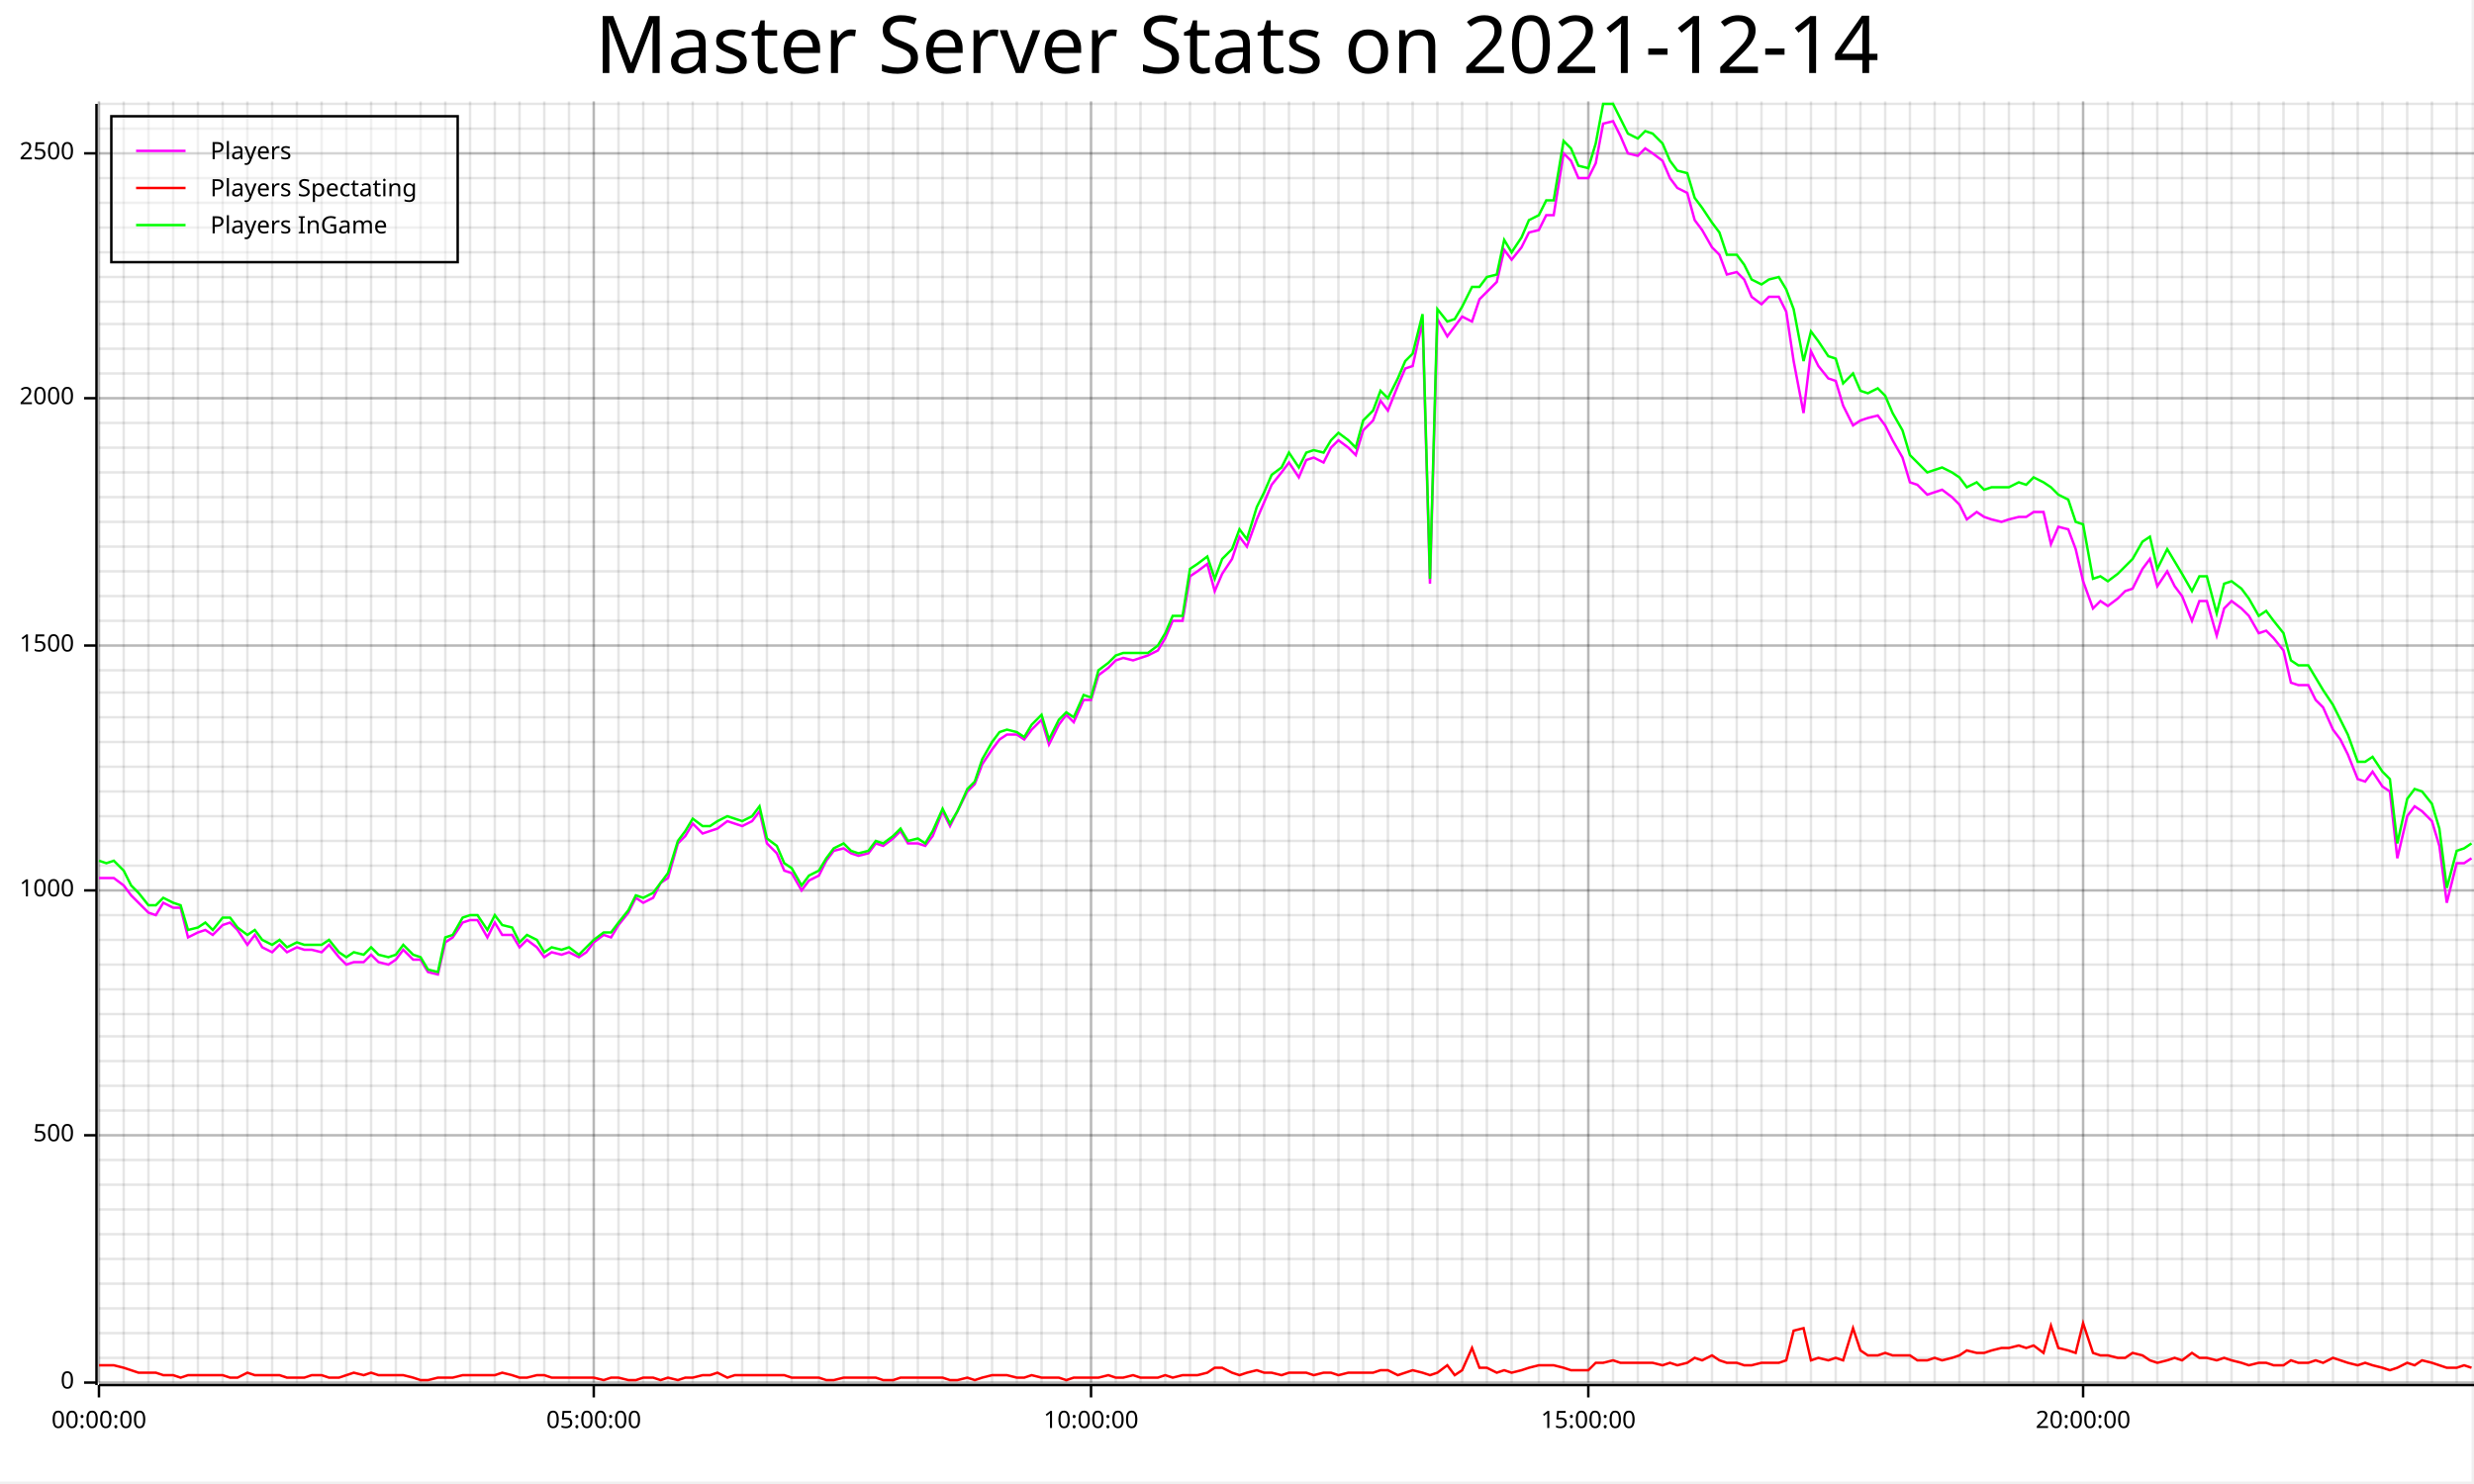
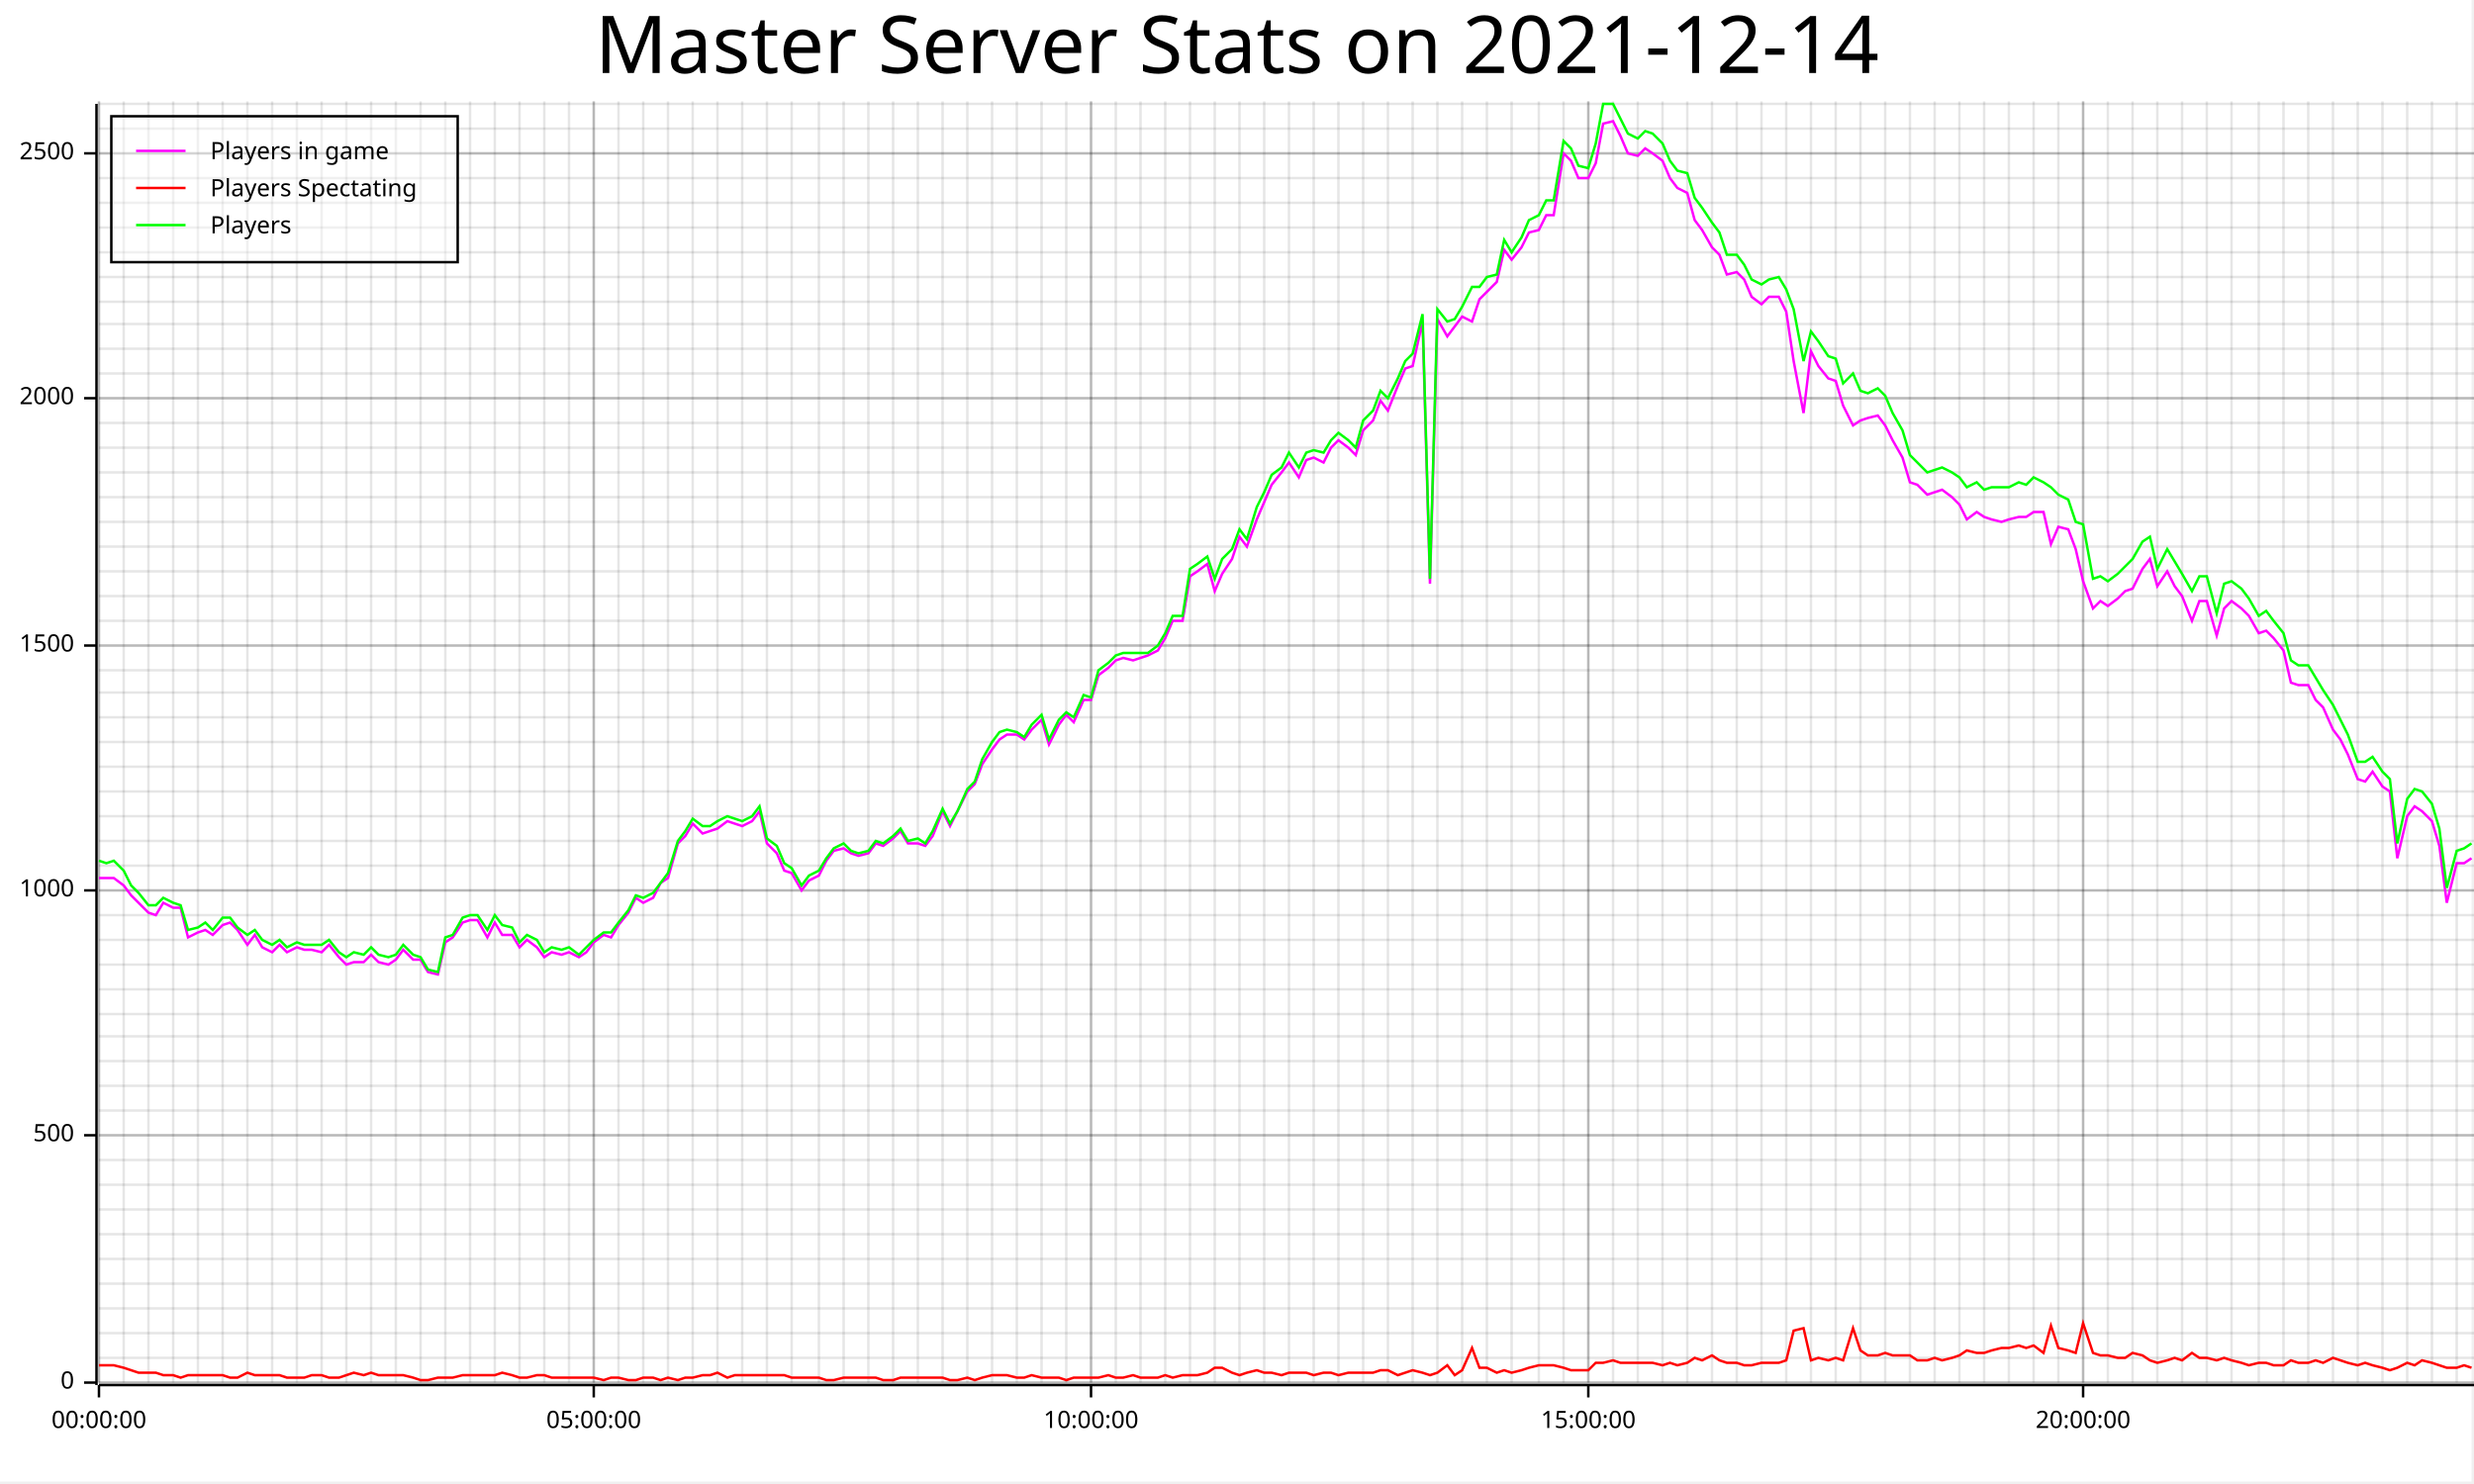
<svg xmlns="http://www.w3.org/2000/svg" width="1000" height="600" viewBox="0 0 1000 600">
  <rect x="0" y="0" width="999" height="599" opacity="1" fill="#FFFFFF" stroke="none" />
  <text x="500" y="5" dy="0.76em" text-anchor="middle" font-family="sans-serif" font-size="32.258" opacity="1" fill="#000000">
Master Server Stats on 2021-12-14
</text>
  <line opacity="0.1" stroke="#000000" stroke-width="1" x1="40" y1="559" x2="40" y2="41" />
  <line opacity="0.1" stroke="#000000" stroke-width="1" x1="50" y1="559" x2="50" y2="41" />
  <line opacity="0.1" stroke="#000000" stroke-width="1" x1="60" y1="559" x2="60" y2="41" />
  <line opacity="0.1" stroke="#000000" stroke-width="1" x1="70" y1="559" x2="70" y2="41" />
  <line opacity="0.1" stroke="#000000" stroke-width="1" x1="80" y1="559" x2="80" y2="41" />
  <line opacity="0.1" stroke="#000000" stroke-width="1" x1="90" y1="559" x2="90" y2="41" />
  <line opacity="0.1" stroke="#000000" stroke-width="1" x1="100" y1="559" x2="100" y2="41" />
  <line opacity="0.1" stroke="#000000" stroke-width="1" x1="110" y1="559" x2="110" y2="41" />
  <line opacity="0.1" stroke="#000000" stroke-width="1" x1="120" y1="559" x2="120" y2="41" />
  <line opacity="0.1" stroke="#000000" stroke-width="1" x1="130" y1="559" x2="130" y2="41" />
  <line opacity="0.1" stroke="#000000" stroke-width="1" x1="140" y1="559" x2="140" y2="41" />
  <line opacity="0.1" stroke="#000000" stroke-width="1" x1="150" y1="559" x2="150" y2="41" />
  <line opacity="0.1" stroke="#000000" stroke-width="1" x1="160" y1="559" x2="160" y2="41" />
  <line opacity="0.1" stroke="#000000" stroke-width="1" x1="170" y1="559" x2="170" y2="41" />
  <line opacity="0.1" stroke="#000000" stroke-width="1" x1="180" y1="559" x2="180" y2="41" />
  <line opacity="0.1" stroke="#000000" stroke-width="1" x1="190" y1="559" x2="190" y2="41" />
  <line opacity="0.1" stroke="#000000" stroke-width="1" x1="200" y1="559" x2="200" y2="41" />
  <line opacity="0.1" stroke="#000000" stroke-width="1" x1="210" y1="559" x2="210" y2="41" />
  <line opacity="0.1" stroke="#000000" stroke-width="1" x1="220" y1="559" x2="220" y2="41" />
  <line opacity="0.1" stroke="#000000" stroke-width="1" x1="230" y1="559" x2="230" y2="41" />
  <line opacity="0.1" stroke="#000000" stroke-width="1" x1="240" y1="559" x2="240" y2="41" />
  <line opacity="0.1" stroke="#000000" stroke-width="1" x1="250" y1="559" x2="250" y2="41" />
  <line opacity="0.1" stroke="#000000" stroke-width="1" x1="260" y1="559" x2="260" y2="41" />
  <line opacity="0.1" stroke="#000000" stroke-width="1" x1="270" y1="559" x2="270" y2="41" />
  <line opacity="0.1" stroke="#000000" stroke-width="1" x1="280" y1="559" x2="280" y2="41" />
  <line opacity="0.1" stroke="#000000" stroke-width="1" x1="290" y1="559" x2="290" y2="41" />
  <line opacity="0.1" stroke="#000000" stroke-width="1" x1="300" y1="559" x2="300" y2="41" />
  <line opacity="0.1" stroke="#000000" stroke-width="1" x1="310" y1="559" x2="310" y2="41" />
  <line opacity="0.1" stroke="#000000" stroke-width="1" x1="320" y1="559" x2="320" y2="41" />
  <line opacity="0.1" stroke="#000000" stroke-width="1" x1="331" y1="559" x2="331" y2="41" />
  <line opacity="0.1" stroke="#000000" stroke-width="1" x1="341" y1="559" x2="341" y2="41" />
  <line opacity="0.1" stroke="#000000" stroke-width="1" x1="351" y1="559" x2="351" y2="41" />
  <line opacity="0.1" stroke="#000000" stroke-width="1" x1="361" y1="559" x2="361" y2="41" />
  <line opacity="0.1" stroke="#000000" stroke-width="1" x1="371" y1="559" x2="371" y2="41" />
  <line opacity="0.1" stroke="#000000" stroke-width="1" x1="381" y1="559" x2="381" y2="41" />
  <line opacity="0.1" stroke="#000000" stroke-width="1" x1="391" y1="559" x2="391" y2="41" />
  <line opacity="0.1" stroke="#000000" stroke-width="1" x1="401" y1="559" x2="401" y2="41" />
  <line opacity="0.1" stroke="#000000" stroke-width="1" x1="411" y1="559" x2="411" y2="41" />
  <line opacity="0.1" stroke="#000000" stroke-width="1" x1="421" y1="559" x2="421" y2="41" />
  <line opacity="0.1" stroke="#000000" stroke-width="1" x1="431" y1="559" x2="431" y2="41" />
  <line opacity="0.1" stroke="#000000" stroke-width="1" x1="441" y1="559" x2="441" y2="41" />
  <line opacity="0.1" stroke="#000000" stroke-width="1" x1="451" y1="559" x2="451" y2="41" />
  <line opacity="0.1" stroke="#000000" stroke-width="1" x1="461" y1="559" x2="461" y2="41" />
  <line opacity="0.1" stroke="#000000" stroke-width="1" x1="471" y1="559" x2="471" y2="41" />
  <line opacity="0.1" stroke="#000000" stroke-width="1" x1="481" y1="559" x2="481" y2="41" />
  <line opacity="0.1" stroke="#000000" stroke-width="1" x1="491" y1="559" x2="491" y2="41" />
  <line opacity="0.1" stroke="#000000" stroke-width="1" x1="501" y1="559" x2="501" y2="41" />
  <line opacity="0.1" stroke="#000000" stroke-width="1" x1="511" y1="559" x2="511" y2="41" />
  <line opacity="0.1" stroke="#000000" stroke-width="1" x1="521" y1="559" x2="521" y2="41" />
  <line opacity="0.1" stroke="#000000" stroke-width="1" x1="531" y1="559" x2="531" y2="41" />
  <line opacity="0.1" stroke="#000000" stroke-width="1" x1="541" y1="559" x2="541" y2="41" />
  <line opacity="0.1" stroke="#000000" stroke-width="1" x1="551" y1="559" x2="551" y2="41" />
  <line opacity="0.1" stroke="#000000" stroke-width="1" x1="561" y1="559" x2="561" y2="41" />
  <line opacity="0.1" stroke="#000000" stroke-width="1" x1="571" y1="559" x2="571" y2="41" />
  <line opacity="0.1" stroke="#000000" stroke-width="1" x1="581" y1="559" x2="581" y2="41" />
  <line opacity="0.1" stroke="#000000" stroke-width="1" x1="591" y1="559" x2="591" y2="41" />
  <line opacity="0.1" stroke="#000000" stroke-width="1" x1="601" y1="559" x2="601" y2="41" />
  <line opacity="0.1" stroke="#000000" stroke-width="1" x1="611" y1="559" x2="611" y2="41" />
  <line opacity="0.1" stroke="#000000" stroke-width="1" x1="622" y1="559" x2="622" y2="41" />
  <line opacity="0.1" stroke="#000000" stroke-width="1" x1="632" y1="559" x2="632" y2="41" />
  <line opacity="0.1" stroke="#000000" stroke-width="1" x1="642" y1="559" x2="642" y2="41" />
  <line opacity="0.1" stroke="#000000" stroke-width="1" x1="652" y1="559" x2="652" y2="41" />
  <line opacity="0.1" stroke="#000000" stroke-width="1" x1="662" y1="559" x2="662" y2="41" />
  <line opacity="0.1" stroke="#000000" stroke-width="1" x1="672" y1="559" x2="672" y2="41" />
  <line opacity="0.1" stroke="#000000" stroke-width="1" x1="682" y1="559" x2="682" y2="41" />
  <line opacity="0.1" stroke="#000000" stroke-width="1" x1="692" y1="559" x2="692" y2="41" />
  <line opacity="0.1" stroke="#000000" stroke-width="1" x1="702" y1="559" x2="702" y2="41" />
  <line opacity="0.1" stroke="#000000" stroke-width="1" x1="712" y1="559" x2="712" y2="41" />
  <line opacity="0.1" stroke="#000000" stroke-width="1" x1="722" y1="559" x2="722" y2="41" />
  <line opacity="0.1" stroke="#000000" stroke-width="1" x1="732" y1="559" x2="732" y2="41" />
  <line opacity="0.1" stroke="#000000" stroke-width="1" x1="742" y1="559" x2="742" y2="41" />
  <line opacity="0.1" stroke="#000000" stroke-width="1" x1="752" y1="559" x2="752" y2="41" />
  <line opacity="0.1" stroke="#000000" stroke-width="1" x1="762" y1="559" x2="762" y2="41" />
  <line opacity="0.1" stroke="#000000" stroke-width="1" x1="772" y1="559" x2="772" y2="41" />
  <line opacity="0.1" stroke="#000000" stroke-width="1" x1="782" y1="559" x2="782" y2="41" />
  <line opacity="0.1" stroke="#000000" stroke-width="1" x1="792" y1="559" x2="792" y2="41" />
  <line opacity="0.1" stroke="#000000" stroke-width="1" x1="802" y1="559" x2="802" y2="41" />
  <line opacity="0.1" stroke="#000000" stroke-width="1" x1="812" y1="559" x2="812" y2="41" />
  <line opacity="0.1" stroke="#000000" stroke-width="1" x1="822" y1="559" x2="822" y2="41" />
  <line opacity="0.1" stroke="#000000" stroke-width="1" x1="832" y1="559" x2="832" y2="41" />
  <line opacity="0.1" stroke="#000000" stroke-width="1" x1="842" y1="559" x2="842" y2="41" />
  <line opacity="0.1" stroke="#000000" stroke-width="1" x1="852" y1="559" x2="852" y2="41" />
  <line opacity="0.1" stroke="#000000" stroke-width="1" x1="862" y1="559" x2="862" y2="41" />
  <line opacity="0.1" stroke="#000000" stroke-width="1" x1="872" y1="559" x2="872" y2="41" />
  <line opacity="0.1" stroke="#000000" stroke-width="1" x1="882" y1="559" x2="882" y2="41" />
  <line opacity="0.1" stroke="#000000" stroke-width="1" x1="892" y1="559" x2="892" y2="41" />
  <line opacity="0.1" stroke="#000000" stroke-width="1" x1="902" y1="559" x2="902" y2="41" />
  <line opacity="0.1" stroke="#000000" stroke-width="1" x1="913" y1="559" x2="913" y2="41" />
  <line opacity="0.1" stroke="#000000" stroke-width="1" x1="923" y1="559" x2="923" y2="41" />
  <line opacity="0.1" stroke="#000000" stroke-width="1" x1="933" y1="559" x2="933" y2="41" />
  <line opacity="0.1" stroke="#000000" stroke-width="1" x1="943" y1="559" x2="943" y2="41" />
  <line opacity="0.1" stroke="#000000" stroke-width="1" x1="953" y1="559" x2="953" y2="41" />
  <line opacity="0.1" stroke="#000000" stroke-width="1" x1="963" y1="559" x2="963" y2="41" />
  <line opacity="0.1" stroke="#000000" stroke-width="1" x1="973" y1="559" x2="973" y2="41" />
  <line opacity="0.1" stroke="#000000" stroke-width="1" x1="983" y1="559" x2="983" y2="41" />
  <line opacity="0.1" stroke="#000000" stroke-width="1" x1="993" y1="559" x2="993" y2="41" />
  <line opacity="0.1" stroke="#000000" stroke-width="1" x1="40" y1="559" x2="1000" y2="559" />
  <line opacity="0.1" stroke="#000000" stroke-width="1" x1="40" y1="549" x2="1000" y2="549" />
  <line opacity="0.1" stroke="#000000" stroke-width="1" x1="40" y1="539" x2="1000" y2="539" />
  <line opacity="0.1" stroke="#000000" stroke-width="1" x1="40" y1="529" x2="1000" y2="529" />
  <line opacity="0.1" stroke="#000000" stroke-width="1" x1="40" y1="519" x2="1000" y2="519" />
  <line opacity="0.1" stroke="#000000" stroke-width="1" x1="40" y1="509" x2="1000" y2="509" />
  <line opacity="0.1" stroke="#000000" stroke-width="1" x1="40" y1="499" x2="1000" y2="499" />
  <line opacity="0.1" stroke="#000000" stroke-width="1" x1="40" y1="489" x2="1000" y2="489" />
  <line opacity="0.1" stroke="#000000" stroke-width="1" x1="40" y1="479" x2="1000" y2="479" />
  <line opacity="0.1" stroke="#000000" stroke-width="1" x1="40" y1="469" x2="1000" y2="469" />
  <line opacity="0.1" stroke="#000000" stroke-width="1" x1="40" y1="459" x2="1000" y2="459" />
  <line opacity="0.1" stroke="#000000" stroke-width="1" x1="40" y1="449" x2="1000" y2="449" />
  <line opacity="0.1" stroke="#000000" stroke-width="1" x1="40" y1="439" x2="1000" y2="439" />
  <line opacity="0.1" stroke="#000000" stroke-width="1" x1="40" y1="429" x2="1000" y2="429" />
  <line opacity="0.1" stroke="#000000" stroke-width="1" x1="40" y1="419" x2="1000" y2="419" />
  <line opacity="0.1" stroke="#000000" stroke-width="1" x1="40" y1="410" x2="1000" y2="410" />
  <line opacity="0.1" stroke="#000000" stroke-width="1" x1="40" y1="400" x2="1000" y2="400" />
  <line opacity="0.1" stroke="#000000" stroke-width="1" x1="40" y1="390" x2="1000" y2="390" />
  <line opacity="0.1" stroke="#000000" stroke-width="1" x1="40" y1="380" x2="1000" y2="380" />
  <line opacity="0.1" stroke="#000000" stroke-width="1" x1="40" y1="370" x2="1000" y2="370" />
  <line opacity="0.1" stroke="#000000" stroke-width="1" x1="40" y1="360" x2="1000" y2="360" />
  <line opacity="0.1" stroke="#000000" stroke-width="1" x1="40" y1="350" x2="1000" y2="350" />
  <line opacity="0.1" stroke="#000000" stroke-width="1" x1="40" y1="340" x2="1000" y2="340" />
  <line opacity="0.1" stroke="#000000" stroke-width="1" x1="40" y1="330" x2="1000" y2="330" />
  <line opacity="0.1" stroke="#000000" stroke-width="1" x1="40" y1="320" x2="1000" y2="320" />
  <line opacity="0.1" stroke="#000000" stroke-width="1" x1="40" y1="310" x2="1000" y2="310" />
  <line opacity="0.1" stroke="#000000" stroke-width="1" x1="40" y1="300" x2="1000" y2="300" />
  <line opacity="0.1" stroke="#000000" stroke-width="1" x1="40" y1="290" x2="1000" y2="290" />
  <line opacity="0.1" stroke="#000000" stroke-width="1" x1="40" y1="280" x2="1000" y2="280" />
  <line opacity="0.1" stroke="#000000" stroke-width="1" x1="40" y1="271" x2="1000" y2="271" />
  <line opacity="0.1" stroke="#000000" stroke-width="1" x1="40" y1="261" x2="1000" y2="261" />
  <line opacity="0.1" stroke="#000000" stroke-width="1" x1="40" y1="251" x2="1000" y2="251" />
  <line opacity="0.1" stroke="#000000" stroke-width="1" x1="40" y1="241" x2="1000" y2="241" />
  <line opacity="0.1" stroke="#000000" stroke-width="1" x1="40" y1="231" x2="1000" y2="231" />
  <line opacity="0.1" stroke="#000000" stroke-width="1" x1="40" y1="221" x2="1000" y2="221" />
  <line opacity="0.1" stroke="#000000" stroke-width="1" x1="40" y1="211" x2="1000" y2="211" />
  <line opacity="0.1" stroke="#000000" stroke-width="1" x1="40" y1="201" x2="1000" y2="201" />
  <line opacity="0.1" stroke="#000000" stroke-width="1" x1="40" y1="191" x2="1000" y2="191" />
  <line opacity="0.1" stroke="#000000" stroke-width="1" x1="40" y1="181" x2="1000" y2="181" />
  <line opacity="0.1" stroke="#000000" stroke-width="1" x1="40" y1="171" x2="1000" y2="171" />
  <line opacity="0.1" stroke="#000000" stroke-width="1" x1="40" y1="161" x2="1000" y2="161" />
  <line opacity="0.1" stroke="#000000" stroke-width="1" x1="40" y1="151" x2="1000" y2="151" />
  <line opacity="0.1" stroke="#000000" stroke-width="1" x1="40" y1="141" x2="1000" y2="141" />
  <line opacity="0.1" stroke="#000000" stroke-width="1" x1="40" y1="131" x2="1000" y2="131" />
  <line opacity="0.1" stroke="#000000" stroke-width="1" x1="40" y1="122" x2="1000" y2="122" />
  <line opacity="0.1" stroke="#000000" stroke-width="1" x1="40" y1="112" x2="1000" y2="112" />
  <line opacity="0.1" stroke="#000000" stroke-width="1" x1="40" y1="102" x2="1000" y2="102" />
  <line opacity="0.1" stroke="#000000" stroke-width="1" x1="40" y1="92" x2="1000" y2="92" />
  <line opacity="0.1" stroke="#000000" stroke-width="1" x1="40" y1="82" x2="1000" y2="82" />
  <line opacity="0.1" stroke="#000000" stroke-width="1" x1="40" y1="72" x2="1000" y2="72" />
  <line opacity="0.1" stroke="#000000" stroke-width="1" x1="40" y1="62" x2="1000" y2="62" />
  <line opacity="0.1" stroke="#000000" stroke-width="1" x1="40" y1="52" x2="1000" y2="52" />
  <line opacity="0.1" stroke="#000000" stroke-width="1" x1="40" y1="42" x2="1000" y2="42" />
  <line opacity="0.2" stroke="#000000" stroke-width="1" x1="40" y1="559" x2="40" y2="41" />
  <line opacity="0.2" stroke="#000000" stroke-width="1" x1="240" y1="559" x2="240" y2="41" />
  <line opacity="0.2" stroke="#000000" stroke-width="1" x1="441" y1="559" x2="441" y2="41" />
  <line opacity="0.2" stroke="#000000" stroke-width="1" x1="642" y1="559" x2="642" y2="41" />
  <line opacity="0.2" stroke="#000000" stroke-width="1" x1="842" y1="559" x2="842" y2="41" />
  <line opacity="0.2" stroke="#000000" stroke-width="1" x1="40" y1="559" x2="1000" y2="559" />
  <line opacity="0.2" stroke="#000000" stroke-width="1" x1="40" y1="459" x2="1000" y2="459" />
  <line opacity="0.2" stroke="#000000" stroke-width="1" x1="40" y1="360" x2="1000" y2="360" />
  <line opacity="0.2" stroke="#000000" stroke-width="1" x1="40" y1="261" x2="1000" y2="261" />
  <line opacity="0.2" stroke="#000000" stroke-width="1" x1="40" y1="161" x2="1000" y2="161" />
  <line opacity="0.2" stroke="#000000" stroke-width="1" x1="40" y1="62" x2="1000" y2="62" />
  <polyline fill="none" opacity="1" stroke="#000000" stroke-width="1" points="39,42 39,560 " />
  <text x="30" y="559" dy="0.5ex" text-anchor="end" font-family="sans-serif" font-size="9.677" opacity="1" fill="#000000">
0
</text>
  <polyline fill="none" opacity="1" stroke="#000000" stroke-width="1" points="34,559 39,559 " />
  <text x="30" y="459" dy="0.5ex" text-anchor="end" font-family="sans-serif" font-size="9.677" opacity="1" fill="#000000">
500
</text>
  <polyline fill="none" opacity="1" stroke="#000000" stroke-width="1" points="34,459 39,459 " />
  <text x="30" y="360" dy="0.5ex" text-anchor="end" font-family="sans-serif" font-size="9.677" opacity="1" fill="#000000">
1000
</text>
  <polyline fill="none" opacity="1" stroke="#000000" stroke-width="1" points="34,360 39,360 " />
  <text x="30" y="261" dy="0.5ex" text-anchor="end" font-family="sans-serif" font-size="9.677" opacity="1" fill="#000000">
1500
</text>
  <polyline fill="none" opacity="1" stroke="#000000" stroke-width="1" points="34,261 39,261 " />
  <text x="30" y="161" dy="0.5ex" text-anchor="end" font-family="sans-serif" font-size="9.677" opacity="1" fill="#000000">
2000
</text>
  <polyline fill="none" opacity="1" stroke="#000000" stroke-width="1" points="34,161 39,161 " />
  <text x="30" y="62" dy="0.5ex" text-anchor="end" font-family="sans-serif" font-size="9.677" opacity="1" fill="#000000">
2500
</text>
  <polyline fill="none" opacity="1" stroke="#000000" stroke-width="1" points="34,62 39,62 " />
  <polyline fill="none" opacity="1" stroke="#000000" stroke-width="1" points="40,560 1000,560 " />
  <text x="40" y="570" dy="0.76em" text-anchor="middle" font-family="sans-serif" font-size="9.677" opacity="1" fill="#000000">
00:00:00
</text>
  <polyline fill="none" opacity="1" stroke="#000000" stroke-width="1" points="40,560 40,565 " />
  <text x="240" y="570" dy="0.76em" text-anchor="middle" font-family="sans-serif" font-size="9.677" opacity="1" fill="#000000">
05:00:00
</text>
  <polyline fill="none" opacity="1" stroke="#000000" stroke-width="1" points="240,560 240,565 " />
  <text x="441" y="570" dy="0.76em" text-anchor="middle" font-family="sans-serif" font-size="9.677" opacity="1" fill="#000000">
10:00:00
</text>
  <polyline fill="none" opacity="1" stroke="#000000" stroke-width="1" points="441,560 441,565 " />
  <text x="642" y="570" dy="0.76em" text-anchor="middle" font-family="sans-serif" font-size="9.677" opacity="1" fill="#000000">
15:00:00
</text>
  <polyline fill="none" opacity="1" stroke="#000000" stroke-width="1" points="642,560 642,565 " />
  <text x="842" y="570" dy="0.76em" text-anchor="middle" font-family="sans-serif" font-size="9.677" opacity="1" fill="#000000">
20:00:00
</text>
  <polyline fill="none" opacity="1" stroke="#000000" stroke-width="1" points="842,560 842,565 " />
  <polyline fill="none" opacity="1" stroke="#FF00FF" stroke-width="1" points="40,355 43,355 46,355 50,358 53,362 56,365 60,369 63,370 66,365 70,367 73,367 76,379 80,377 83,376 86,378 90,374 93,373 96,376 100,382 103,378 106,383 110,385 113,382 116,385 120,383 123,384 126,384 130,385 133,382 137,387 140,390 143,389 147,389 150,386 153,389 157,390 160,388 163,384 167,388 170,388 173,393 177,394 180,381 183,379 187,373 190,372 193,372 197,379 200,373 203,378 207,378 210,383 213,380 217,383 220,387 223,385 227,386 230,385 234,387 237,385 240,381 244,378 247,379 250,374 254,369 257,363 260,365 264,363 267,357 270,355 274,341 277,338 280,333 284,337 287,336 290,335 294,332 297,333 300,334 304,332 307,328 310,341 314,345 317,352 320,353 324,360 327,356 331,354 334,348 337,344 341,343 344,345 347,346 351,345 354,341 357,342 361,339 364,336 367,341 371,341 374,342 377,338 381,328 384,334 387,328 391,320 394,317 397,309 401,303 404,299 407,297 411,297 414,299 417,295 421,291 424,301 428,293 431,289 434,292 438,283 441,283 444,273 448,270 451,267 454,266 458,267 461,266 464,265 468,263 471,258 474,251 478,251 481,233 484,231 488,228 491,239 494,232 498,226 501,217 504,221 508,210 511,203 514,196 518,191 521,187 525,193 528,186 531,185 535,187 538,181 541,178 545,181 548,184 551,174 555,170 558,162 561,166 565,156 568,149 571,148 575,130 578,236 581,129 585,136 588,132 591,128 595,130 598,121 601,118 605,114 608,101 611,105 615,100 618,94 622,93 625,87 628,87 632,62 635,65 638,72 642,72 645,66 648,50 652,49 655,55 658,62 662,63 665,60 668,62 672,65 675,72 678,76 682,78 685,89 688,93 692,100 695,103 698,111 702,110 705,113 708,120 712,123 715,120 719,120 722,126 725,146 729,167 732,142 735,148 739,153 742,154 745,164 749,172 752,170 755,169 759,168 762,172 765,178 769,185 772,195 775,196 779,200 782,199 785,198 789,201 792,204 795,210 799,207 802,209 805,210 809,211 812,210 816,209 819,209 822,207 826,207 829,220 832,213 836,214 839,222 842,235 846,246 849,243 852,245 856,242 859,239 862,238 866,230 869,226 872,237 876,231 879,237 882,241 886,251 889,243 892,243 896,257 899,246 902,243 906,246 909,249 913,256 916,255 919,258 923,263 926,276 929,277 933,277 936,283 939,286 943,295 946,299 949,305 953,315 956,316 959,312 963,318 966,320 969,347 973,330 976,326 979,328 983,332 986,342 989,365 993,349 996,349 999,347 " />
  <polyline fill="none" opacity="1" stroke="#FF0000" stroke-width="1" points="40,552 43,552 46,552 50,553 53,554 56,555 60,555 63,555 66,556 70,556 73,557 76,556 80,556 83,556 86,556 90,556 93,557 96,557 100,555 103,556 106,556 110,556 113,556 116,557 120,557 123,557 126,556 130,556 133,557 137,557 140,556 143,555 147,556 150,555 153,556 157,556 160,556 163,556 167,557 170,558 173,558 177,557 180,557 183,557 187,556 190,556 193,556 197,556 200,556 203,555 207,556 210,557 213,557 217,556 220,556 223,557 227,557 230,557 234,557 237,557 240,557 244,558 247,557 250,557 254,558 257,558 260,557 264,557 267,558 270,557 274,558 277,557 280,557 284,556 287,556 290,555 294,557 297,556 300,556 304,556 307,556 310,556 314,556 317,556 320,557 324,557 327,557 331,557 334,558 337,558 341,557 344,557 347,557 351,557 354,557 357,558 361,558 364,557 367,557 371,557 374,557 377,557 381,557 384,558 387,558 391,557 394,558 397,557 401,556 404,556 407,556 411,557 414,557 417,556 421,557 424,557 428,557 431,558 434,557 438,557 441,557 444,557 448,556 451,557 454,557 458,556 461,557 464,557 468,557 471,556 474,557 478,556 481,556 484,556 488,555 491,553 494,553 498,555 501,556 504,555 508,554 511,555 514,555 518,556 521,555 525,555 528,555 531,556 535,555 538,555 541,556 545,555 548,555 551,555 555,555 558,554 561,554 565,556 568,555 571,554 575,555 578,556 581,555 585,552 588,556 591,554 595,545 598,553 601,553 605,555 608,554 611,555 615,554 618,553 622,552 625,552 628,552 632,553 635,554 638,554 642,554 645,551 648,551 652,550 655,551 658,551 662,551 665,551 668,551 672,552 675,551 678,552 682,551 685,549 688,550 692,548 695,550 698,551 702,551 705,552 708,552 712,551 715,551 719,551 722,550 725,538 729,537 732,550 735,549 739,550 742,549 745,550 749,537 752,546 755,548 759,548 762,547 765,548 769,548 772,548 775,550 779,550 782,549 785,550 789,549 792,548 795,546 799,547 802,547 805,546 809,545 812,545 816,544 819,545 822,544 826,547 829,536 832,545 836,546 839,547 842,535 846,547 849,548 852,548 856,549 859,549 862,547 866,548 869,550 872,551 876,550 879,549 882,550 886,547 889,549 892,549 896,550 899,549 902,550 906,551 909,552 913,551 916,551 919,552 923,552 926,550 929,551 933,551 936,550 939,551 943,549 946,550 949,551 953,552 956,551 959,552 963,553 966,554 969,553 973,551 976,552 979,550 983,551 986,552 989,553 993,553 996,552 999,553 " />
  <polyline fill="none" opacity="1" stroke="#00FF00" stroke-width="1" points="40,348 43,349 46,348 50,352 53,358 56,361 60,366 63,366 66,363 70,365 73,366 76,376 80,375 83,373 86,376 90,371 93,371 96,375 100,378 103,376 106,380 110,382 113,380 116,383 120,381 123,382 126,382 130,382 133,380 137,385 140,387 143,385 147,386 150,383 153,386 157,387 160,386 163,382 167,386 170,387 173,392 177,393 180,379 183,378 187,371 190,370 193,370 197,376 200,370 203,374 207,375 210,381 213,378 217,380 220,385 223,383 227,384 230,383 234,386 237,383 240,380 244,377 247,377 250,373 254,368 257,362 260,363 264,361 267,357 270,353 274,340 277,336 280,331 284,334 287,334 290,332 294,330 297,331 300,332 304,330 307,326 310,339 314,342 317,349 320,351 324,358 327,354 331,352 334,347 337,343 341,341 344,344 347,345 351,344 354,340 357,341 361,338 364,335 367,340 371,339 374,341 377,336 381,327 384,333 387,328 391,319 394,316 397,307 401,300 404,296 407,295 411,296 414,298 417,293 421,289 424,299 428,291 431,288 434,290 438,281 441,282 444,271 448,268 451,265 454,264 458,264 461,264 464,264 468,261 471,256 474,249 478,249 481,230 484,228 488,225 491,234 494,226 498,222 501,214 504,218 508,205 511,199 514,192 518,189 521,183 525,189 528,183 531,182 535,183 538,178 541,175 545,178 548,181 551,170 555,166 558,158 561,161 565,153 568,146 571,143 575,127 578,234 581,125 585,130 588,129 591,124 595,116 598,116 601,112 605,111 608,97 611,102 615,96 618,89 622,87 625,81 628,81 632,57 635,60 638,67 642,68 645,58 648,42 652,42 655,48 658,54 662,56 665,53 668,54 672,58 675,65 678,69 682,70 685,80 688,84 692,90 695,94 698,103 702,103 705,107 708,113 712,115 715,113 719,112 722,117 725,125 729,146 732,134 735,138 739,144 742,145 745,155 749,151 752,158 755,159 759,157 762,160 765,167 769,174 772,184 775,187 779,191 782,190 785,189 789,191 792,193 795,197 799,195 802,198 805,197 809,197 812,197 816,195 819,196 822,193 826,195 829,197 832,200 836,202 839,211 842,212 846,234 849,233 852,235 856,232 859,229 862,226 866,219 869,217 872,230 876,222 879,227 882,232 886,239 889,233 892,233 896,248 899,236 902,235 906,238 909,242 913,249 916,247 919,251 923,256 926,267 929,269 933,269 936,274 939,279 943,285 946,291 949,297 953,308 956,308 959,306 963,312 966,315 969,341 973,323 976,319 979,320 983,325 986,335 989,359 993,344 996,343 999,341 " />
  <rect x="45" y="47" width="140" height="59" opacity="0.4" fill="#FFFFFF" stroke="none" />
  <rect x="45" y="47" width="140" height="59" opacity="1" fill="none" stroke="#000000" />
  <text x="85" y="57" dy="0.76em" text-anchor="start" font-family="sans-serif" font-size="9.677" opacity="1" fill="#000000">
- Players
+ Players in game
</text>
  <text x="85" y="72" dy="0.76em" text-anchor="start" font-family="sans-serif" font-size="9.677" opacity="1" fill="#000000">
Players Spectating
</text>
  <text x="85" y="87" dy="0.76em" text-anchor="start" font-family="sans-serif" font-size="9.677" opacity="1" fill="#000000">
- Players InGame
+ Players
</text>
  <polyline fill="none" opacity="1" stroke="#FF00FF" stroke-width="1" points="55,61 75,61 " />
  <polyline fill="none" opacity="1" stroke="#FF0000" stroke-width="1" points="55,76 75,76 " />
  <polyline fill="none" opacity="1" stroke="#00FF00" stroke-width="1" points="55,91 75,91 " />
</svg>
